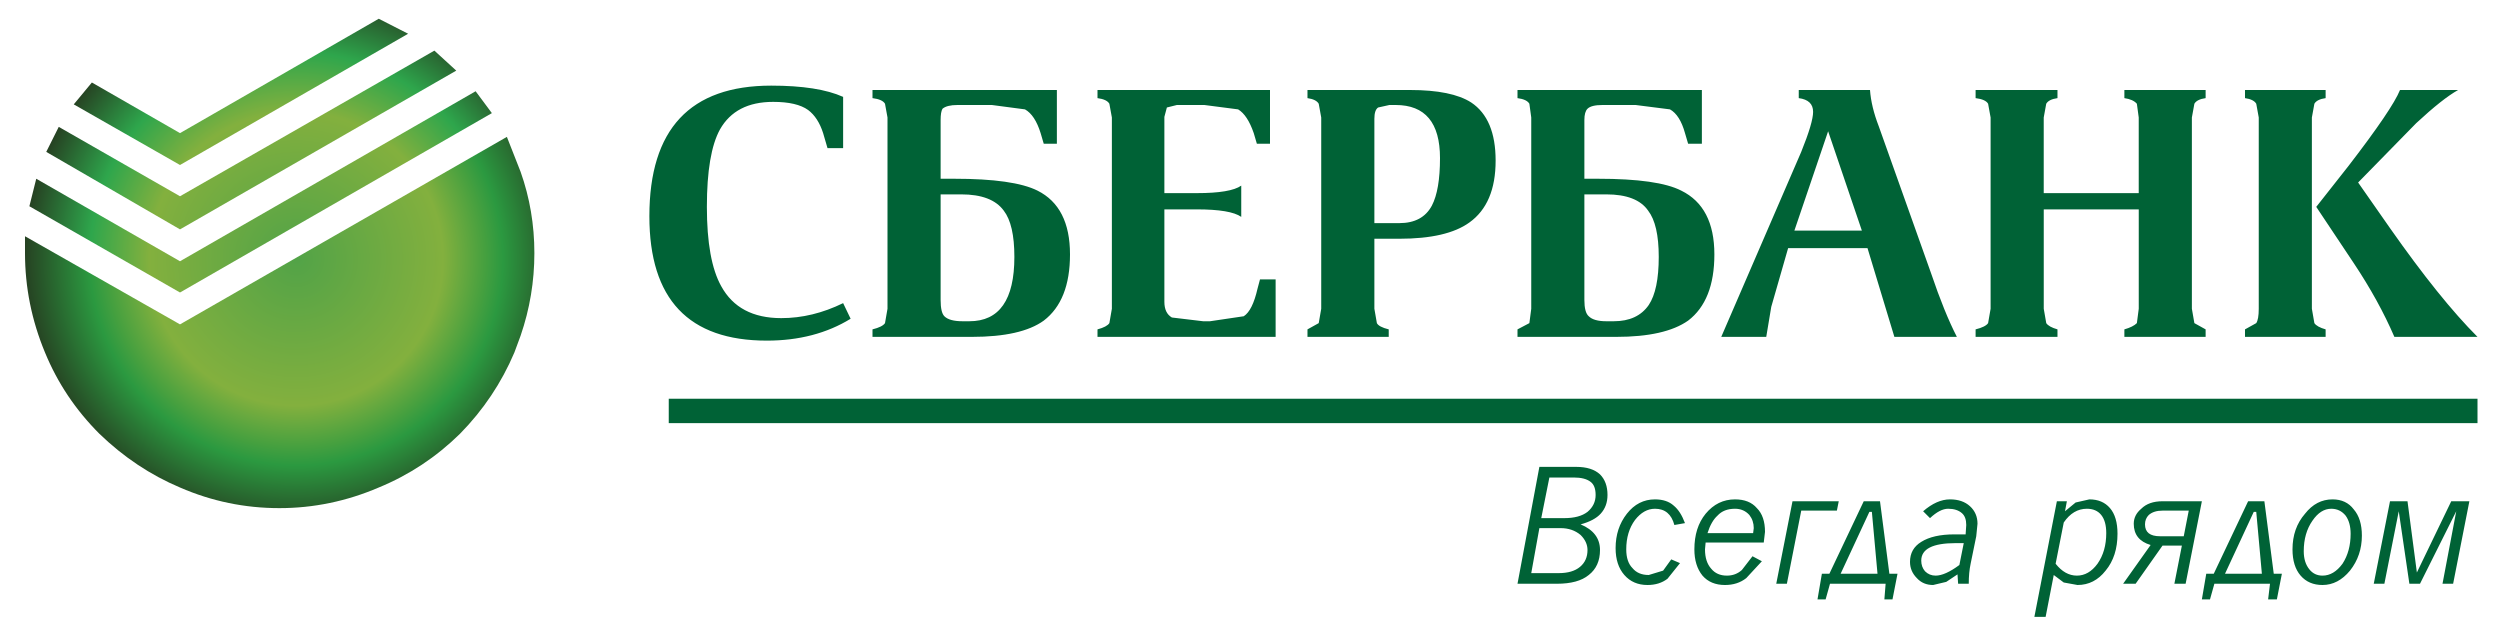
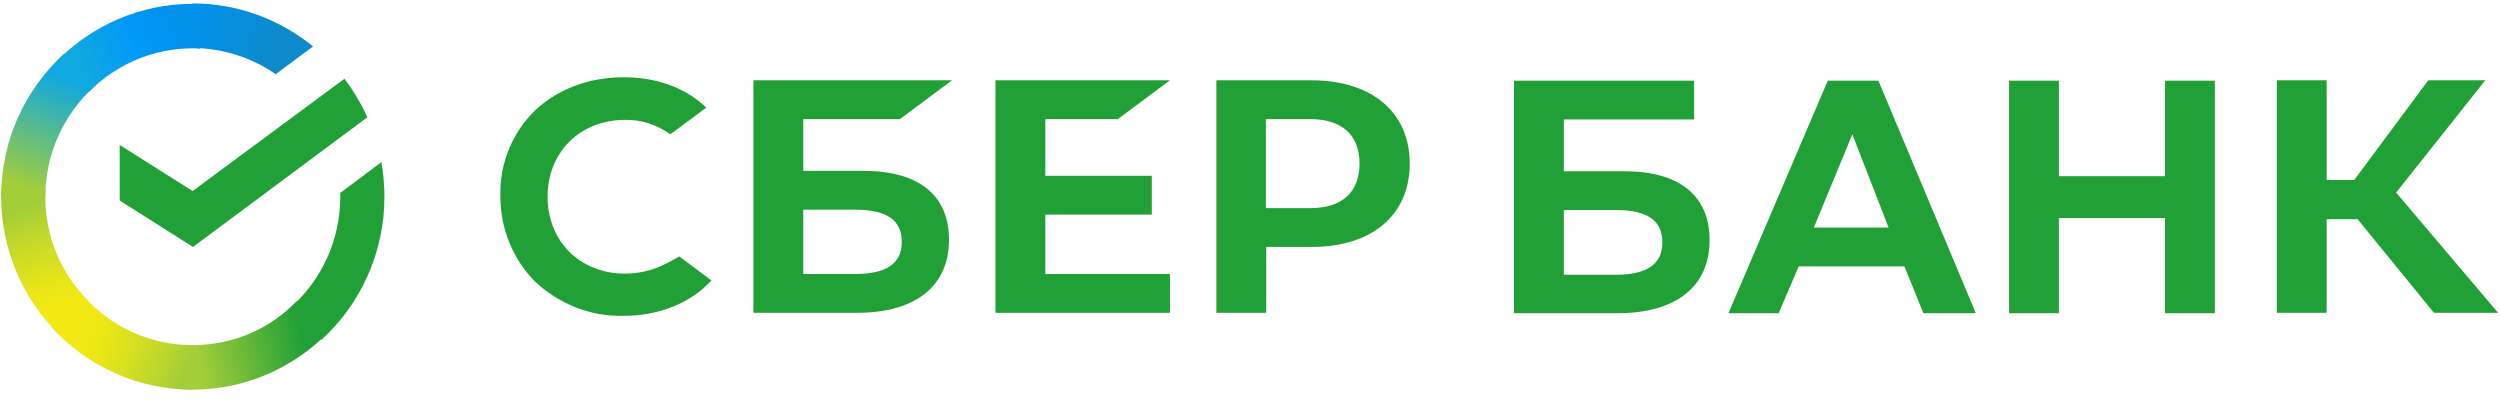
- <svg xmlns="http://www.w3.org/2000/svg" width="200" height="50" viewBox="0 0 200 50">
-   <path fill-rule="evenodd" clip-rule="evenodd" fill="#006236" d="M192 7.2h4.65c-.834.466-1.95 1.35-3.35 2.65l-4.65 4.75 2.55 3.65c2.667 3.8 5 6.7 7 8.7h-6.65c-.833-1.934-1.917-3.9-3.25-5.9l-3-4.5 2.6-3.3c2.333-3.033 3.7-5.05 4.1-6.05zm-7.05 2.2v15.3l.2 1.15c.133.2.434.367.9.5v.6h-6.45v-.6l.9-.5c.132-.2.2-.583.2-1.15v-15.3l-.2-1.1c-.134-.233-.435-.383-.9-.45v-.65h6.45v.65c-.467.066-.768.217-.9.45l-.2 1.1zm-9.6 0v15.3l.2 1.15.9.5v.6h-6.5v-.6c.466-.133.8-.3 1-.5l.15-1.15v-7.95h-7.6v7.95l.2 1.15c.133.2.432.367.898.5v.6h-6.55v-.6c.534-.133.866-.3 1-.5l.2-1.15v-15.3l-.2-1.1c-.134-.233-.466-.383-1-.45v-.65h6.55v.65c-.467.066-.766.217-.9.45l-.2 1.1v6.05h7.6v-6.05l-.148-1.1c-.2-.233-.534-.383-1-.45v-.65h6.5v.65c-.467.066-.767.217-.9.45l-.2 1.1zm-2.35 30.7h3.15l-1.3 6.6h-.9l.6-3.05h-1.55l-2.15 3.05h-1l2.2-3.1c-.9-.267-1.35-.834-1.35-1.7 0-.467.2-.867.6-1.2.4-.4.967-.6 1.7-.6zm-.2 2.8h1.9l.4-2.05h-2.1c-.467 0-.834.116-1.1.35-.2.2-.3.45-.3.75 0 .634.4.95 1.2.95zm-7.7-1.1l-.65 3.3c.5.634 1.067.95 1.7.95.634 0 1.185-.316 1.65-.95.467-.666.7-1.482.7-2.45 0-.633-.133-1.116-.4-1.45-.266-.332-.65-.5-1.15-.5-.733 0-1.35.366-1.85 1.1zm.25-1.7l-.15.8.85-.7 1.1-.25c.7 0 1.25.233 1.65.7.4.467.6 1.15.6 2.05 0 1.2-.315 2.183-.95 2.95-.6.766-1.35 1.15-2.25 1.15l-1.1-.2-.8-.6-.65 3.35h-.9l1.8-9.25h.8zm15.8 0l.75 5.8h.65l-.4 2.05h-.7l.15-1.25h-4.45l-.35 1.25h-.65l.35-2.05h.6l2.75-5.8h1.3zm-.85.85l-2.3 4.95h2.95l-.45-4.95h-.2zm3.1 3c0-1.134.333-2.083 1-2.85.6-.767 1.333-1.15 2.2-1.15.733 0 1.3.267 1.7.8.433.5.65 1.2.65 2.1 0 1.066-.318 2-.95 2.8-.634.767-1.368 1.15-2.2 1.15-.734 0-1.317-.25-1.75-.75-.433-.5-.65-1.2-.65-2.1zm14.8-10.1h-144.7v-1.95h144.7v1.95zm-5.6 6.25l.75 5.7 2.75-5.7h1.45l-1.3 6.6h-.85l1.1-5.8-2.9 5.8h-.85l-.85-5.8-1.15 5.8h-.85l1.3-6.6h1.4zm-4.95 1.15c-.3-.367-.684-.55-1.15-.55-.566 0-1.066.316-1.5.95-.467.666-.7 1.482-.7 2.45 0 .6.15 1.083.45 1.45.267.332.617.5 1.05.5.6 0 1.134-.317 1.6-.95.435-.667.65-1.468.65-2.4 0-.6-.134-1.083-.4-1.45zm-43.75-33.4v-.65h5.7c.065.9.3 1.867.7 2.9l4.2 11.8c.7 2.067 1.382 3.75 2.05 5.05h-5l-2.15-7.1h-6.35l-1.35 4.7-.4 2.4h-3.6l6.398-14.8c.634-1.566.95-2.633.95-3.2.002-.633-.382-1-1.148-1.1zm2.35 2.65l-2.7 7.95h5.4l-2.7-7.95zm-10.1 1h-1.1l-.25-.85c-.268-.967-.668-1.6-1.2-1.9l-2.75-.35h-2.65c-.6 0-1 .1-1.2.3-.166.167-.25.466-.25.9v4.7h1.1c3.2 0 5.417.317 6.65.95 1.767.867 2.65 2.567 2.65 5.1 0 2.467-.7 4.233-2.1 5.3-1.234.867-3.15 1.3-5.75 1.3h-7.9v-.6l.95-.5.15-1.15v-15.3l-.15-1.1c-.134-.233-.45-.383-.95-.45v-.65h14.75v4.3zm-9.4 4.05v8.45c0 .667.117 1.1.35 1.3.268.267.734.4 1.4.4h.6c1.268 0 2.2-.434 2.8-1.3.534-.8.8-2.083.8-3.85 0-1.733-.283-2.966-.85-3.7-.6-.867-1.717-1.3-3.35-1.3h-1.75zm1.25 22.4c.4.4.6.95.6 1.65 0 .6-.184 1.1-.55 1.5-.333.366-.866.65-1.6.85 1.033.433 1.55 1.116 1.55 2.05 0 .867-.3 1.533-.9 2-.566.467-1.416.7-2.55.7h-3.15l1.75-9.35h2.95c.834 0 1.466.2 1.9.6zm-4.05.25l-.65 3.25h1.85c.8 0 1.417-.167 1.85-.5.435-.366.65-.817.65-1.35 0-.5-.133-.85-.4-1.05-.3-.234-.75-.35-1.35-.35h-1.95zm6.15 5.75c0 .667.167 1.167.5 1.5.3.366.734.55 1.3.55l1.15-.35.65-.9.7.3-1 1.25c-.435.333-.968.5-1.602.5-.767 0-1.384-.267-1.85-.8-.467-.533-.7-1.25-.7-2.15 0-1.066.3-1.982.9-2.75.6-.766 1.35-1.15 2.25-1.15.633 0 1.133.168 1.5.5.366.3.666.768.9 1.4l-.848.15c-.233-.867-.75-1.3-1.55-1.3-.6 0-1.134.3-1.6.9-.466.633-.7 1.417-.7 2.35zm-5.25-1.7h-1.7l-.65 3.6h2.2c.734 0 1.3-.166 1.7-.5.4-.333.6-.783.6-1.35 0-.434-.183-.834-.55-1.2-.433-.366-.967-.55-1.6-.55zm16.25 1.15h-4.65l-.05.55c0 .667.167 1.183.5 1.55.3.367.718.55 1.25.55.468 0 .867-.15 1.2-.45l.85-1.1.75.4-1.25 1.35c-.466.367-1.033.55-1.7.55-.766 0-1.366-.25-1.8-.75-.433-.533-.65-1.233-.65-2.1 0-1.167.3-2.116.9-2.85.635-.767 1.418-1.15 2.35-1.15.768 0 1.352.233 1.75.7.435.434.65 1.066.65 1.9l-.1.85zm-1.15-2.2c-.3-.333-.684-.5-1.15-.5-.6 0-1.066.183-1.4.55-.333.3-.6.767-.8 1.4h3.65l.05-.4c0-.4-.116-.75-.35-1.05zm2.15 5.5l1.3-6.6h3.7l-.15.75h-2.85l-1.15 5.85h-.85zm7.45-5.75l-2.3 4.95h2.95l-.45-4.95h-.2zm.85-.85l.75 5.8h.65l-.4 2.05h-.65l.1-1.25h-4.45l-.35 1.25h-.65l.35-2.05h.6l2.75-5.8h1.3zm2.4 4.85c0-.7.3-1.233.9-1.6.634-.4 1.517-.6 2.65-.6h.9l.05-.75c0-.434-.116-.75-.35-.95-.267-.233-.634-.35-1.1-.35-.435 0-.917.25-1.45.75l-.55-.55c.733-.634 1.45-.95 2.15-.95.665 0 1.2.183 1.6.55.4.367.6.834.6 1.4l-.1 1-.45 2.2c-.1.467-.15 1-.15 1.6h-.85l-.05-.75-.9.6-1.05.25c-.533 0-.967-.182-1.3-.55-.367-.367-.55-.8-.55-1.3zm3.65-1.5c-1.833 0-2.75.466-2.75 1.4 0 .333.1.616.3.85.233.233.517.35.85.35.5 0 1.134-.283 1.9-.85l.35-1.75h-.65zm-36.8-30.6c0 2.3-.7 3.95-2.1 4.95-1.2.867-3.067 1.3-5.6 1.3h-2v5.6l.2 1.15c.1.2.415.367.948.5v.6h-6.5v-.6l.9-.5.2-1.15v-15.3l-.2-1.1c-.133-.233-.434-.383-.9-.45v-.65h8.2c2.233 0 3.866.333 4.9 1 1.302.867 1.952 2.417 1.952 4.65zm-9.4-4.25c-.2.133-.3.433-.3.9v8.35h2c1.233 0 2.1-.467 2.6-1.4.434-.833.65-2.1.65-3.8 0-2.833-1.184-4.25-3.55-4.25h-.5l-.9.2zm-8.65 2.9h-1.05l-.25-.85c-.333-.967-.75-1.6-1.25-1.9l-2.7-.35h-2.2l-.8.2-.2.75v6.1h2.6c1.8 0 2.983-.2 3.55-.6v2.5c-.566-.4-1.75-.6-3.55-.6h-2.6v7.4c0 .6.2 1.017.6 1.25l2.5.3h.55l2.7-.4c.467-.3.834-1.033 1.1-2.2l.2-.75h1.25v4.6h-14.25v-.6c.5-.133.817-.3.95-.5l.2-1.15v-15.3l-.2-1.1c-.133-.233-.45-.383-.95-.45v-.65h13.8v4.3zm-17.05 0h-1.05l-.25-.85c-.3-.967-.717-1.6-1.25-1.9l-2.65-.35h-2.75c-.567 0-.967.1-1.2.3-.1.167-.15.466-.15.9v4.7h1.1c3.167 0 5.383.317 6.65.95 1.733.867 2.6 2.567 2.6 5.1 0 2.467-.7 4.233-2.1 5.3-1.2.867-3.117 1.3-5.75 1.3h-7.95v-.6c.534-.133.867-.3 1-.5l.2-1.15v-15.3l-.2-1.1c-.133-.233-.466-.383-1-.45v-.65h14.75v4.3zm-19.9-2.7c-.6-.433-1.533-.65-2.8-.65-2 0-3.417.733-4.25 2.2-.7 1.267-1.05 3.333-1.05 6.2s.383 4.983 1.15 6.35c.933 1.7 2.533 2.55 4.8 2.55 1.667 0 3.317-.4 4.95-1.2l.6 1.25c-1.9 1.166-4.133 1.75-6.7 1.75-6.267 0-9.4-3.317-9.4-9.95 0-6.966 3.25-10.45 9.75-10.45 2.5 0 4.417.3 5.75.9v4.1h-1.25l-.35-1.2c-.267-.833-.667-1.45-1.2-1.85zm10.6 6.75v8.45c0 .667.1 1.1.3 1.3.267.267.75.4 1.45.4h.55c2.4 0 3.6-1.717 3.6-5.15 0-1.733-.283-2.966-.85-3.7-.633-.867-1.767-1.3-3.4-1.3h-1.65z" />
-   <radialGradient id="a" cx="23.7" cy="20.701" r="23.412" gradientUnits="userSpaceOnUse">
-     <stop offset="0" stop-color="#52A347" />
-     <stop offset=".502" stop-color="#83B03E" />
-     <stop offset=".706" stop-color="#2EA64C" />
-     <stop offset=".929" stop-color="#264122" />
-     <stop offset=".933" stop-color="#264122" />
-   </radialGradient>
-   <path fill-rule="evenodd" clip-rule="evenodd" fill="url(#a)" d="M34.75 4.05l1.75 1.6-22.1 12.7-10.7-6.2 1-2 9.7 5.55 20.35-11.65zm-4.45-2.55l2.35 1.2-18.25 10.5-8.5-4.85 1.45-1.75 7.05 4.05 15.9-9.15zm7.75 5.8l1.3 1.75-24.95 14.35-12.05-6.9.55-2.2 11.5 6.6 23.65-13.6z" />
-   <radialGradient id="b" cx="23.7" cy="20.7" r="23.413" gradientUnits="userSpaceOnUse">
-     <stop offset="0" stop-color="#52A347" />
-     <stop offset=".502" stop-color="#83B03E" />
-     <stop offset=".706" stop-color="#2B9940" />
-     <stop offset=".929" stop-color="#264122" />
-     <stop offset=".933" stop-color="#264122" />
-   </radialGradient>
-   <path fill-rule="evenodd" clip-rule="evenodd" fill="url(#b)" d="M41.65 13.75c.733 2.067 1.1 4.233 1.1 6.5s-.367 4.467-1.1 6.6l-.5 1.35c-1.033 2.434-2.483 4.6-4.35 6.5-1.9 1.867-4.066 3.3-6.5 4.3-2.566 1.1-5.216 1.65-7.95 1.65-2.767 0-5.417-.55-7.95-1.65-2.367-1-4.517-2.433-6.45-4.3-1.9-1.9-3.35-4.066-4.35-6.5-1.067-2.566-1.6-5.216-1.6-7.95v-1.35l12.4 7.05 26.15-15 1.1 2.8z" />
+ <svg xmlns="http://www.w3.org/2000/svg" width="103" height="17" viewBox="0 0 103 17" fill="none">
+   <path d="M46.054 4.907L48.202 3.308H41.013V12.887H48.202V11.288H43.067V8.842H47.455V7.243H43.067V4.907H46.054Z" fill="#21A038" />
+   <path d="M35.583 7.04H33.094V4.907H37.077L39.224 3.308H31.04V12.887H35.319C37.715 12.887 39.099 11.79 39.099 9.877C39.099 8.043 37.855 7.04 35.583 7.04ZM35.241 11.288H33.094V8.639H35.241C36.548 8.639 37.155 9.078 37.155 9.971C37.155 10.865 36.501 11.288 35.241 11.288Z" fill="#21A038" />
+   <path d="M54.02 3.308H50.115V12.887H52.169V10.175H54.036C56.526 10.175 58.081 8.858 58.081 6.742C58.081 4.625 56.526 3.308 54.02 3.308ZM53.974 8.576H52.154V4.907H53.974C55.296 4.907 56.012 5.566 56.012 6.742C56.012 7.917 55.296 8.576 53.974 8.576Z" fill="#21A038" />
+   <path d="M27.524 10.818C26.979 11.116 26.372 11.273 25.75 11.273C23.898 11.273 22.56 9.94 22.56 8.106C22.56 6.271 23.898 4.939 25.75 4.939C26.419 4.923 27.073 5.142 27.617 5.534L29.095 4.437L29.002 4.343C28.146 3.575 26.995 3.183 25.688 3.183C24.272 3.183 22.98 3.669 22.047 4.547C21.113 5.456 20.584 6.726 20.616 8.043C20.6 9.376 21.113 10.661 22.047 11.602C23.027 12.527 24.334 13.044 25.672 13.013C27.15 13.013 28.442 12.495 29.313 11.555L27.991 10.567L27.524 10.818Z" fill="#21A038" />
+   <path d="M82.773 3.324V12.903H84.827V8.984H89.199V12.903H91.253V3.324H89.199V7.259H84.827V3.324H82.773ZM79.242 12.903H81.404L77.39 3.324H75.305L71.213 12.903H73.282L74.107 10.975H78.464L79.242 12.903ZM74.73 9.376L76.317 5.534L77.81 9.376H74.73ZM95.859 9.031H97.134L100.277 12.887H102.922L98.721 7.933L102.393 3.308H100.044L96.994 7.416H95.859V3.308H93.805V12.887H95.859V9.031ZM64.43 7.055V4.923H69.797V3.324H62.376V12.903H66.654C69.05 12.903 70.435 11.806 70.435 9.893C70.435 8.059 69.191 7.055 66.919 7.055H64.43ZM64.43 11.304V8.654H66.577C67.883 8.654 68.49 9.093 68.49 9.987C68.49 10.881 67.852 11.32 66.577 11.32H64.43V11.304Z" fill="#21A038" />
+   <path d="M14.19 3.245C14.563 3.731 14.874 4.264 15.139 4.829L7.951 10.175L4.932 8.262V5.973L7.935 7.87L14.19 3.245Z" fill="#21A038" />
+   <path d="M1.867 8.106C1.867 7.996 1.867 7.902 1.883 7.792L0.062 7.698C0.062 7.823 0.047 7.965 0.047 8.09C0.047 10.285 0.934 12.276 2.365 13.718L3.656 12.417C2.552 11.32 1.867 9.799 1.867 8.106Z" fill="url(#paint0_linear_454_8887)" />
+   <path d="M7.935 1.991C8.044 1.991 8.137 1.991 8.246 2.007L8.34 0.172C8.215 0.172 8.075 0.157 7.951 0.157C5.772 0.157 3.796 1.05 2.365 2.493L3.656 3.794C4.745 2.681 6.27 1.991 7.935 1.991Z" fill="url(#paint1_linear_454_8887)" />
+   <path d="M7.935 14.22C7.826 14.22 7.733 14.22 7.624 14.204L7.531 16.039C7.655 16.039 7.795 16.054 7.919 16.054C10.098 16.054 12.074 15.161 13.505 13.718L12.214 12.417C11.125 13.546 9.615 14.22 7.935 14.22Z" fill="url(#paint2_linear_454_8887)" />
+   <path d="M11.358 3.057L12.898 1.913C11.545 0.815 9.818 0.141 7.935 0.141V1.975C9.211 1.991 10.393 2.383 11.358 3.057Z" fill="url(#paint3_linear_454_8887)" />
+   <path d="M15.839 8.106C15.839 7.62 15.792 7.149 15.714 6.679L14.019 7.949C14.019 7.996 14.019 8.059 14.019 8.106C14.019 9.909 13.241 11.524 12.011 12.637L13.241 14.001C14.828 12.558 15.839 10.442 15.839 8.106Z" fill="#21A038" />
+   <path d="M7.935 14.22C6.146 14.22 4.543 13.436 3.439 12.198L2.085 13.436C3.532 15.051 5.617 16.054 7.935 16.054V14.22Z" fill="url(#paint4_linear_454_8887)" />
+   <path d="M3.874 3.575L2.645 2.211C1.042 3.669 0.047 5.77 0.047 8.106H1.867C1.867 6.318 2.645 4.688 3.874 3.575Z" fill="url(#paint5_linear_454_8887)" />
+   <defs>
+     <linearGradient id="paint0_linear_454_8887" x1="2.171" y1="13.495" x2="0.312" y2="8.081" gradientUnits="userSpaceOnUse">
+       <stop offset="0.144" stop-color="#F2E913" />
+       <stop offset="0.304" stop-color="#E7E518" />
+       <stop offset="0.582" stop-color="#CADB26" />
+       <stop offset="0.891" stop-color="#A3CD39" />
+     </linearGradient>
+     <linearGradient id="paint1_linear_454_8887" x1="2.884" y1="2.286" x2="7.603" y2="0.474" gradientUnits="userSpaceOnUse">
+       <stop offset="0.059" stop-color="#0FA8E0" />
+       <stop offset="0.538" stop-color="#0099F9" />
+       <stop offset="0.923" stop-color="#0291EB" />
+     </linearGradient>
+     <linearGradient id="paint2_linear_454_8887" x1="7.424" y1="14.494" x2="13.049" y2="13.213" gradientUnits="userSpaceOnUse">
+       <stop offset="0.123" stop-color="#A3CD39" />
+       <stop offset="0.285" stop-color="#86C339" />
+       <stop offset="0.869" stop-color="#21A038" />
+     </linearGradient>
+     <linearGradient id="paint3_linear_454_8887" x1="7.561" y1="1.309" x2="12.238" y2="2.764" gradientUnits="userSpaceOnUse">
+       <stop offset="0.057" stop-color="#0291EB" />
+       <stop offset="0.79" stop-color="#0C8ACB" />
+     </linearGradient>
+     <linearGradient id="paint4_linear_454_8887" x1="2.548" y1="13.727" x2="7.572" y2="15.618" gradientUnits="userSpaceOnUse">
+       <stop offset="0.132" stop-color="#F2E913" />
+       <stop offset="0.298" stop-color="#EBE716" />
+       <stop offset="0.531" stop-color="#D9E01F" />
+       <stop offset="0.802" stop-color="#BBD62D" />
+       <stop offset="0.983" stop-color="#A3CD39" />
+     </linearGradient>
+     <linearGradient id="paint5_linear_454_8887" x1="1.442" y1="8.327" x2="3.451" y2="3.06" gradientUnits="userSpaceOnUse">
+       <stop offset="0.07" stop-color="#A3CD39" />
+       <stop offset="0.26" stop-color="#81C55F" />
+       <stop offset="0.922" stop-color="#0FA8E0" />
+     </linearGradient>
+   </defs>
</svg>
